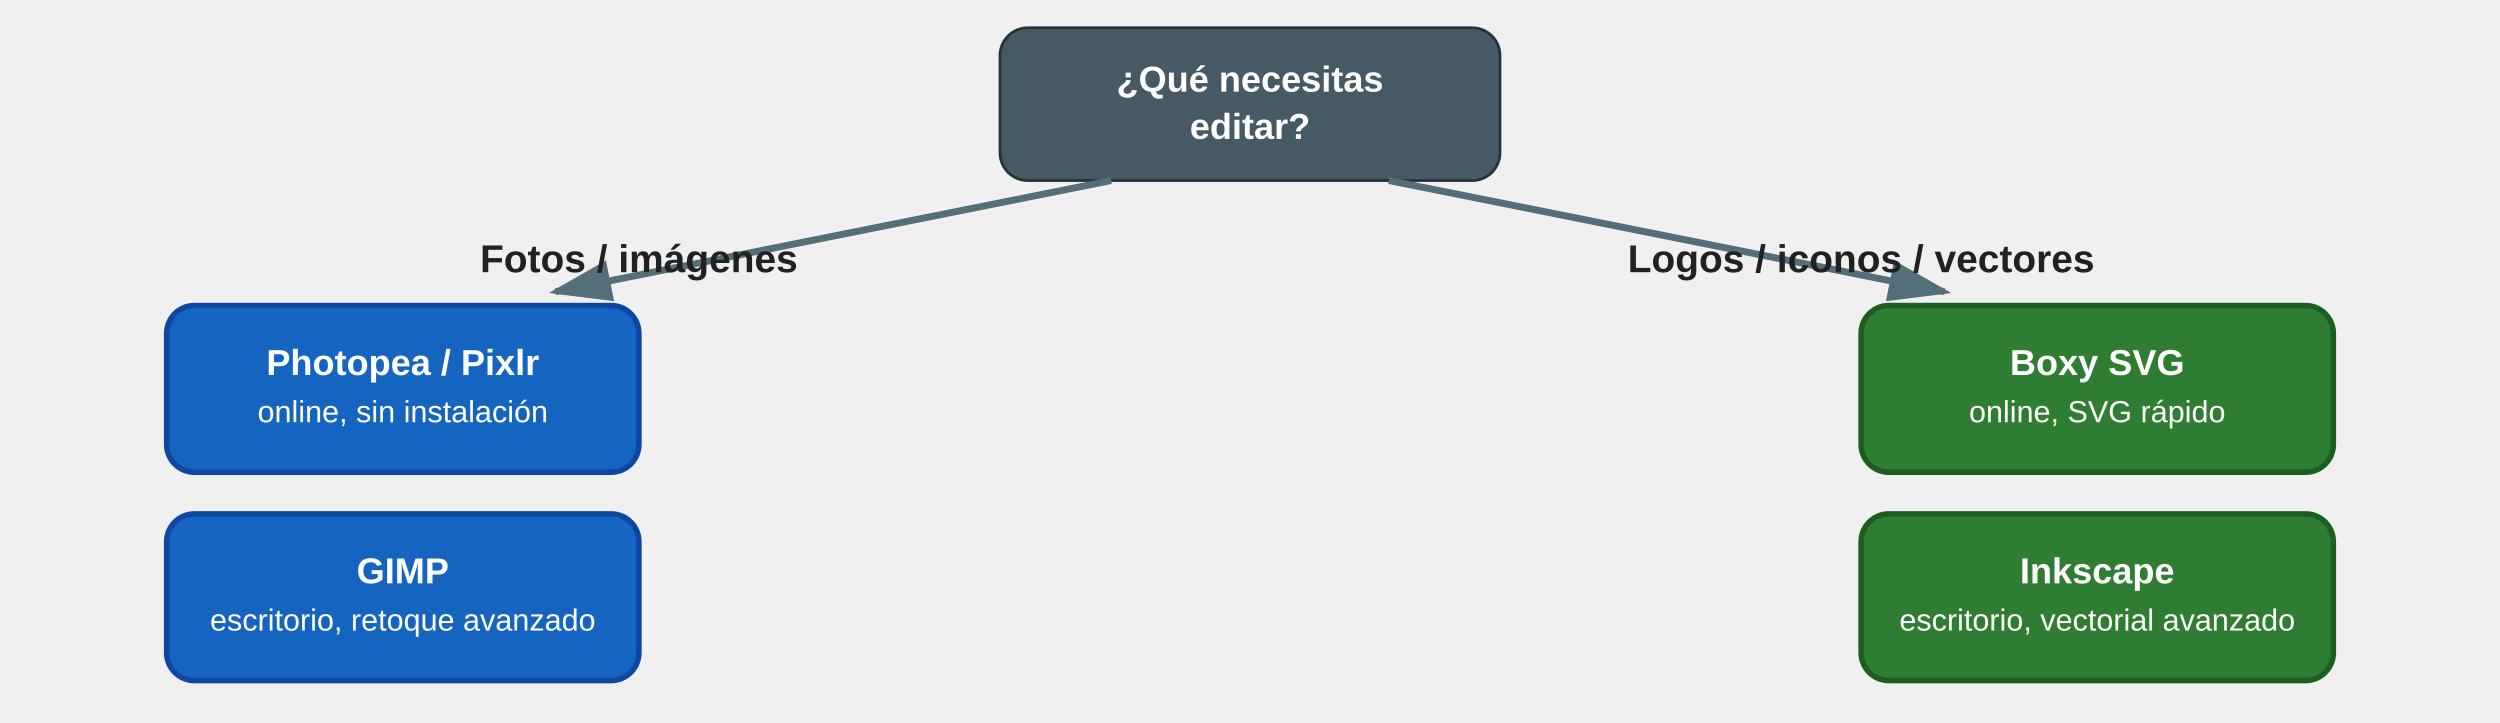
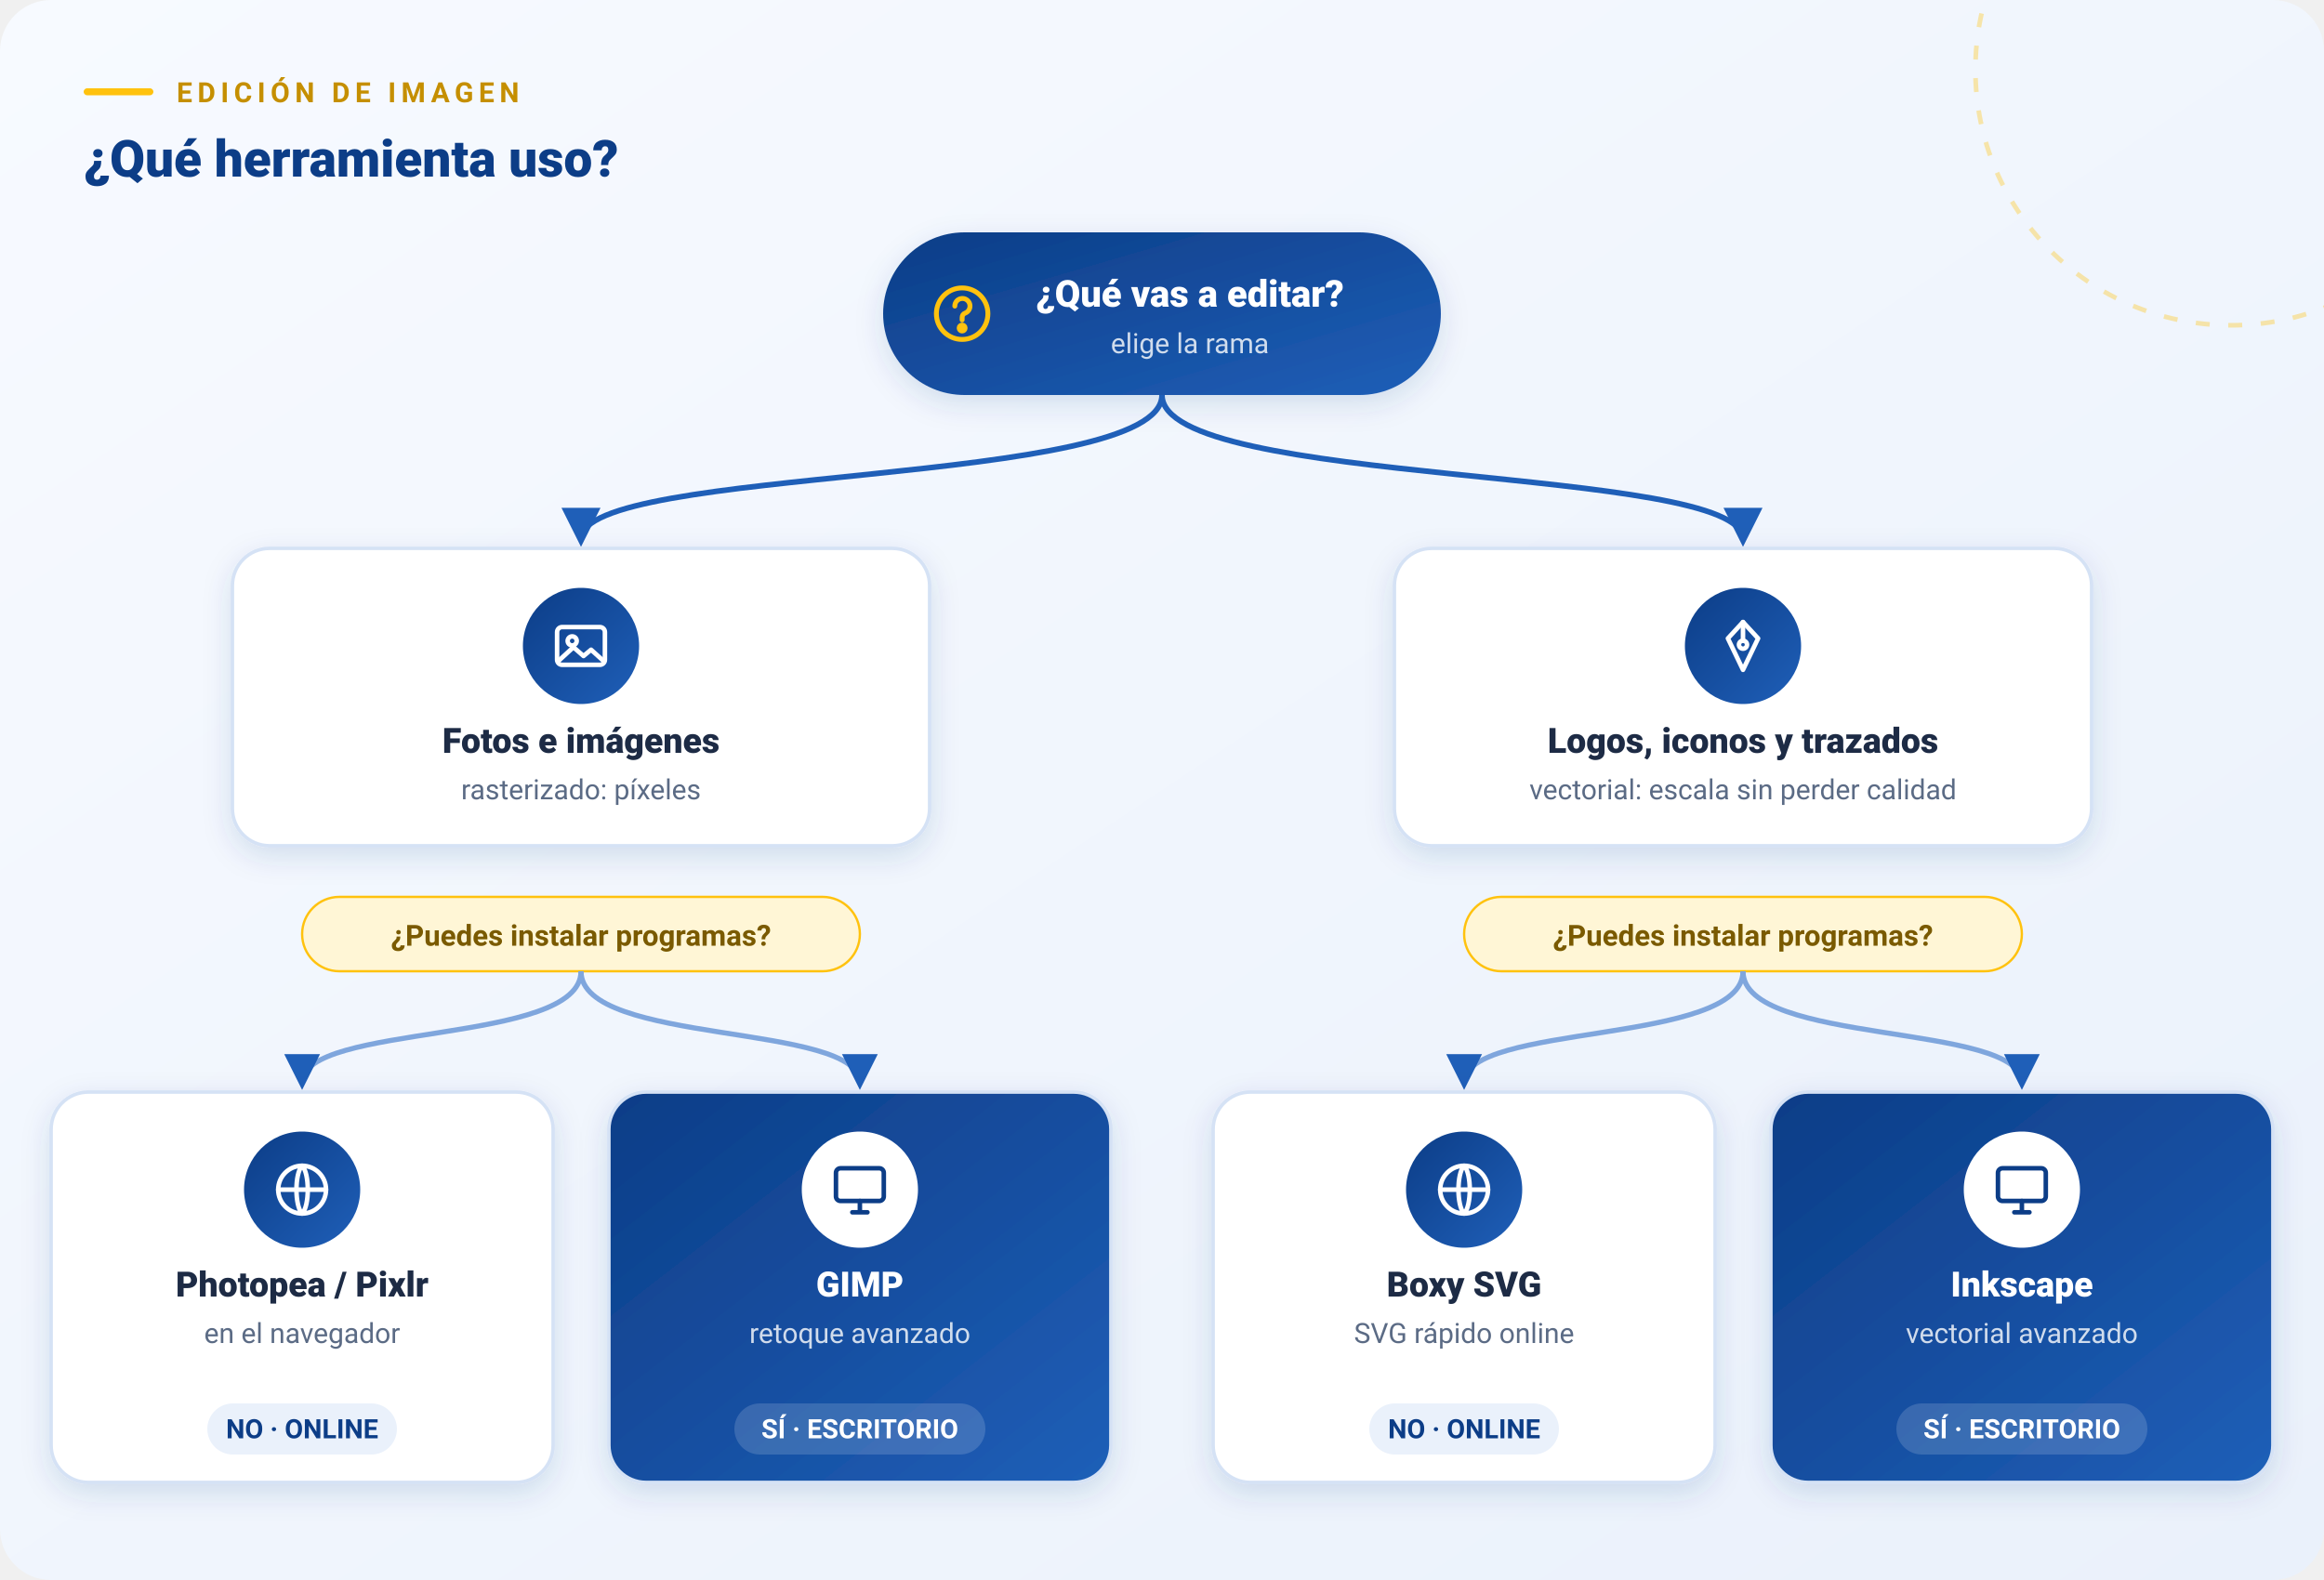
- <svg xmlns="http://www.w3.org/2000/svg" viewBox="0 0 900 260" font-family="Segoe UI, Arial, sans-serif">
+ <svg xmlns="http://www.w3.org/2000/svg" viewBox="0 0 1000 680" width="1000" height="680" font-family="Segoe UI, Roboto, 'Helvetica Neue', Arial, sans-serif" role="img" aria-label="Árbol de decisión de software de edición de imagen">
  <defs>
-     <marker id="arrowI" markerWidth="10" markerHeight="10" refX="8" refY="3" orient="auto" markerUnits="strokeWidth">
-       <path d="M0,0 L0,6 L9,3 z" fill="#546E7A" />
+     <linearGradient id="bg" x1="0" y1="0" x2="1" y2="1">
+       <stop offset="0" stop-color="#f7faff" />
+       <stop offset="1" stop-color="#eaf1fb" />
+     </linearGradient>
+     <linearGradient id="azul" x1="0" y1="0" x2="1" y2="1">
+       <stop offset="0" stop-color="#0c3d87" />
+       <stop offset="1" stop-color="#1f5fb8" />
+     </linearGradient>
+     <linearGradient id="linea" x1="0" y1="0" x2="1" y2="0">
+       <stop offset="0" stop-color="#1f5fb8" />
+       <stop offset="1" stop-color="#7fa6dd" />
+     </linearGradient>
+     <filter id="sombra" x="-20%" y="-20%" width="140%" height="150%">
+       <feDropShadow dx="0" dy="4" stdDeviation="6" flood-color="#0c3d87" flood-opacity=".14" />
+     </filter>
+     <marker id="flecha" viewBox="0 0 10 10" refX="8" refY="5" markerWidth="7" markerHeight="7" orient="auto-start-reverse">
+       <path d="M0 0 10 5 0 10z" fill="#1f5fb8" />
+     </marker>
+     <marker id="flechaA" viewBox="0 0 10 10" refX="8" refY="5" markerWidth="7" markerHeight="7" orient="auto-start-reverse">
+       <path d="M0 0 10 5 0 10z" fill="#e0a800" />
    </marker>
  </defs>
-   <style>
-     .box { stroke-width:2; rx:10; }
-     .label { fill:#ffffff; font-size:13px; font-weight:600; text-anchor:middle; }
-     .sub { fill:#ffffff; font-size:11px; text-anchor:middle; font-weight:400; }
-     .arrow { stroke:#546E7A; stroke-width:2.5; marker-end:url(#arrowI); fill:none; }
-     .q { fill:#212121; font-size:14px; font-weight:700; text-anchor:middle; }
-   </style>
-   <rect x="360" y="10" width="180" height="55" rx="10" fill="#455A64" stroke="#263238" />
-   <text class="label" x="450" y="33">¿Qué necesitas</text>
-   <text class="label" x="450" y="50">editar?</text>
-   <line class="arrow" x1="400" y1="65" x2="200" y2="105" />
-   <line class="arrow" x1="500" y1="65" x2="700" y2="105" />
-   <text class="q" x="230" y="98">Fotos / imágenes</text>
-   <text class="q" x="670" y="98">Logos / iconos / vectores</text>
-   <rect class="box" x="60" y="110" width="170" height="60" fill="#1565C0" stroke="#0D47A1" />
-   <text class="label" x="145" y="135">Photopea / Pixlr</text>
-   <text class="sub" x="145" y="152">online, sin instalación</text>
-   <rect class="box" x="60" y="185" width="170" height="60" fill="#1565C0" stroke="#0D47A1" />
-   <text class="label" x="145" y="210">GIMP</text>
-   <text class="sub" x="145" y="227">escritorio, retoque avanzado</text>
-   <rect class="box" x="670" y="110" width="170" height="60" fill="#2E7D32" stroke="#1B5E20" />
-   <text class="label" x="755" y="135">Boxy SVG</text>
-   <text class="sub" x="755" y="152">online, SVG rápido</text>
-   <rect class="box" x="670" y="185" width="170" height="60" fill="#2E7D32" stroke="#1B5E20" />
-   <text class="label" x="755" y="210">Inkscape</text>
-   <text class="sub" x="755" y="227">escritorio, vectorial avanzado</text>
+   <rect width="1000" height="680" rx="22" fill="url(#bg)" />
+   <circle cx="960" cy="30" r="110" fill="none" stroke="#ffc20e" stroke-opacity=".35" stroke-width="2" stroke-dasharray="6 8" />
+   <rect x="36" y="38" width="30" height="3" rx="1.5" fill="#ffc20e" />
+   <text x="76" y="44" font-size="12" font-weight="700" letter-spacing="2.2" fill="#c58f00">EDICIÓN DE IMAGEN</text>
+   <text x="36" y="76" font-size="22" font-weight="800" fill="#0c3d87">¿Qué herramienta uso?</text>
+   <g filter="url(#sombra)">
+     <rect x="380" y="100" width="240" height="70" rx="35" fill="url(#azul)" />
+   </g>
+   <g transform="translate(400,121) scale(1.1667)" fill="none" stroke="#ffc20e" color="#ffc20e" stroke-width="1.80" stroke-linecap="round" stroke-linejoin="round">
+     <circle cx="12" cy="12" r="9.5" />
+     <path d="M9.3 9.2a2.8 2.8 0 1 1 3.8 2.6c-.8.3-1.1.9-1.1 1.7v.8" />
+     <circle cx="12" cy="17.3" r="1.1" fill="currentColor" />
+   </g>
+   <text x="512" y="132" font-size="16" font-weight="800" text-anchor="middle" fill="#fff">¿Qué vas a editar?</text>
+   <text x="512" y="152" font-size="12" text-anchor="middle" fill="rgba(255,255,255,.8)">elige la rama</text>
+   <path d="M500 170 C500 210, 250 200, 250 232" fill="none" stroke="#1f5fb8" stroke-width="2.4" marker-end="url(#flecha)" />
+   <g filter="url(#sombra)">
+     <rect x="100" y="236" width="300" height="128" rx="16" fill="#fff" stroke="#d5e2f5" stroke-width="1.5" />
+   </g>
+   <circle cx="250.0" cy="278" r="25" fill="url(#azul)" />
+   <g transform="translate(237.0,265) scale(1.0833)" fill="none" stroke="#fff" color="#fff" stroke-width="1.80" stroke-linecap="round" stroke-linejoin="round">
+     <rect x="2.5" y="4.5" width="19" height="15" rx="2" />
+     <circle cx="8.5" cy="10" r="1.8" />
+     <path d="m3 18 6-5.5 4 3.5 3-2.5 5 4.5" />
+   </g>
+   <text x="250.0" y="324" font-size="15" font-weight="800" text-anchor="middle" fill="#1d2b45">Fotos e imágenes</text>
+   <text x="250.0" y="344" font-size="12" text-anchor="middle" fill="#5b6b85">rasterizado: píxeles</text>
+   <rect x="130" y="386" width="240" height="32" rx="16" fill="#fff6d6" stroke="#ffc20e" />
+   <text x="250" y="407" font-size="12.5" font-weight="700" text-anchor="middle" fill="#7a5a00">¿Puedes instalar programas?</text>
+   <path d="M500 170 C500 210, 750 200, 750 232" fill="none" stroke="#1f5fb8" stroke-width="2.4" marker-end="url(#flecha)" />
+   <g filter="url(#sombra)">
+     <rect x="600" y="236" width="300" height="128" rx="16" fill="#fff" stroke="#d5e2f5" stroke-width="1.5" />
+   </g>
+   <circle cx="750.0" cy="278" r="25" fill="url(#azul)" />
+   <g transform="translate(737.0,265) scale(1.0833)" fill="none" stroke="#fff" color="#fff" stroke-width="1.80" stroke-linecap="round" stroke-linejoin="round">
+     <path d="M12 2.5 18 9l-6 12.5L6 9z" />
+     <circle cx="12" cy="11.5" r="1.6" />
+     <path d="M12 2.5v7.4" />
+   </g>
+   <text x="750.0" y="324" font-size="15" font-weight="800" text-anchor="middle" fill="#1d2b45">Logos, iconos y trazados</text>
+   <text x="750.0" y="344" font-size="12" text-anchor="middle" fill="#5b6b85">vectorial: escala sin perder calidad</text>
+   <rect x="630" y="386" width="240" height="32" rx="16" fill="#fff6d6" stroke="#ffc20e" />
+   <text x="750" y="407" font-size="12.5" font-weight="700" text-anchor="middle" fill="#7a5a00">¿Puedes instalar programas?</text>
+   <path d="M250 418 C250 450, 130 440, 130 466" fill="none" stroke="#7fa6dd" stroke-width="2.2" marker-end="url(#flecha)" />
+   <g filter="url(#sombra)">
+     <rect x="22" y="470" width="216" height="168" rx="16" fill="#fff" stroke="#d5e2f5" stroke-width="1.5" />
+   </g>
+   <circle cx="130.0" cy="512" r="25" fill="url(#azul)" />
+   <g transform="translate(117.0,499) scale(1.0833)" fill="none" stroke="#fff" color="#fff" stroke-width="1.80" stroke-linecap="round" stroke-linejoin="round">
+     <circle cx="12" cy="12" r="9.5" />
+     <path d="M2.5 12h19M12 2.5c3 3 3 16 0 19M12 2.5c-3 3-3 16 0 19" />
+   </g>
+   <text x="130.0" y="558" font-size="15" font-weight="800" text-anchor="middle" fill="#1d2b45">Photopea / Pixlr</text>
+   <text x="130.0" y="578" font-size="12" text-anchor="middle" fill="#5b6b85">en el navegador</text>
+   <rect x="89.2" y="604" width="81.6" height="22" rx="11" fill="#eaf1fb" />
+   <text x="130.0" y="619" font-size="11.5" font-weight="700" text-anchor="middle" fill="#0c3d87">NO · ONLINE</text>
+   <path d="M250 418 C250 450, 370 440, 370 466" fill="none" stroke="#7fa6dd" stroke-width="2.2" marker-end="url(#flecha)" />
+   <g filter="url(#sombra)">
+     <rect x="262" y="470" width="216" height="168" rx="16" fill="url(#azul)" stroke="#d5e2f5" stroke-width="1.5" />
+   </g>
+   <circle cx="370.0" cy="512" r="25" fill="#fff" />
+   <g transform="translate(357.0,499) scale(1.0833)" fill="none" stroke="#0c3d87" color="#0c3d87" stroke-width="1.80" stroke-linecap="round" stroke-linejoin="round">
+     <rect x="2.5" y="3.5" width="19" height="13" rx="1.8" />
+     <path d="M9 21h6M12 16.5V21" />
+   </g>
+   <text x="370.0" y="558" font-size="15" font-weight="800" text-anchor="middle" fill="#fff">GIMP</text>
+   <text x="370.0" y="578" font-size="12" text-anchor="middle" fill="rgba(255,255,255,.8)">retoque avanzado</text>
+   <rect x="316.0" y="604" width="108.0" height="22" rx="11" fill="rgba(255,255,255,.15)" />
+   <text x="370.0" y="619" font-size="11.5" font-weight="700" text-anchor="middle" fill="#fff">SÍ · ESCRITORIO</text>
+   <path d="M750 418 C750 450, 630 440, 630 466" fill="none" stroke="#7fa6dd" stroke-width="2.2" marker-end="url(#flecha)" />
+   <g filter="url(#sombra)">
+     <rect x="522" y="470" width="216" height="168" rx="16" fill="#fff" stroke="#d5e2f5" stroke-width="1.5" />
+   </g>
+   <circle cx="630.0" cy="512" r="25" fill="url(#azul)" />
+   <g transform="translate(617.0,499) scale(1.0833)" fill="none" stroke="#fff" color="#fff" stroke-width="1.80" stroke-linecap="round" stroke-linejoin="round">
+     <circle cx="12" cy="12" r="9.5" />
+     <path d="M2.5 12h19M12 2.5c3 3 3 16 0 19M12 2.5c-3 3-3 16 0 19" />
+   </g>
+   <text x="630.0" y="558" font-size="15" font-weight="800" text-anchor="middle" fill="#1d2b45">Boxy SVG</text>
+   <text x="630.0" y="578" font-size="12" text-anchor="middle" fill="#5b6b85">SVG rápido online</text>
+   <rect x="589.2" y="604" width="81.6" height="22" rx="11" fill="#eaf1fb" />
+   <text x="630.0" y="619" font-size="11.5" font-weight="700" text-anchor="middle" fill="#0c3d87">NO · ONLINE</text>
+   <path d="M750 418 C750 450, 870 440, 870 466" fill="none" stroke="#7fa6dd" stroke-width="2.2" marker-end="url(#flecha)" />
+   <g filter="url(#sombra)">
+     <rect x="762" y="470" width="216" height="168" rx="16" fill="url(#azul)" stroke="#d5e2f5" stroke-width="1.5" />
+   </g>
+   <circle cx="870.0" cy="512" r="25" fill="#fff" />
+   <g transform="translate(857.0,499) scale(1.0833)" fill="none" stroke="#0c3d87" color="#0c3d87" stroke-width="1.80" stroke-linecap="round" stroke-linejoin="round">
+     <rect x="2.5" y="3.5" width="19" height="13" rx="1.8" />
+     <path d="M9 21h6M12 16.5V21" />
+   </g>
+   <text x="870.0" y="558" font-size="15" font-weight="800" text-anchor="middle" fill="#fff">Inkscape</text>
+   <text x="870.0" y="578" font-size="12" text-anchor="middle" fill="rgba(255,255,255,.8)">vectorial avanzado</text>
+   <rect x="816.0" y="604" width="108.0" height="22" rx="11" fill="rgba(255,255,255,.15)" />
+   <text x="870.0" y="619" font-size="11.5" font-weight="700" text-anchor="middle" fill="#fff">SÍ · ESCRITORIO</text>
</svg>
